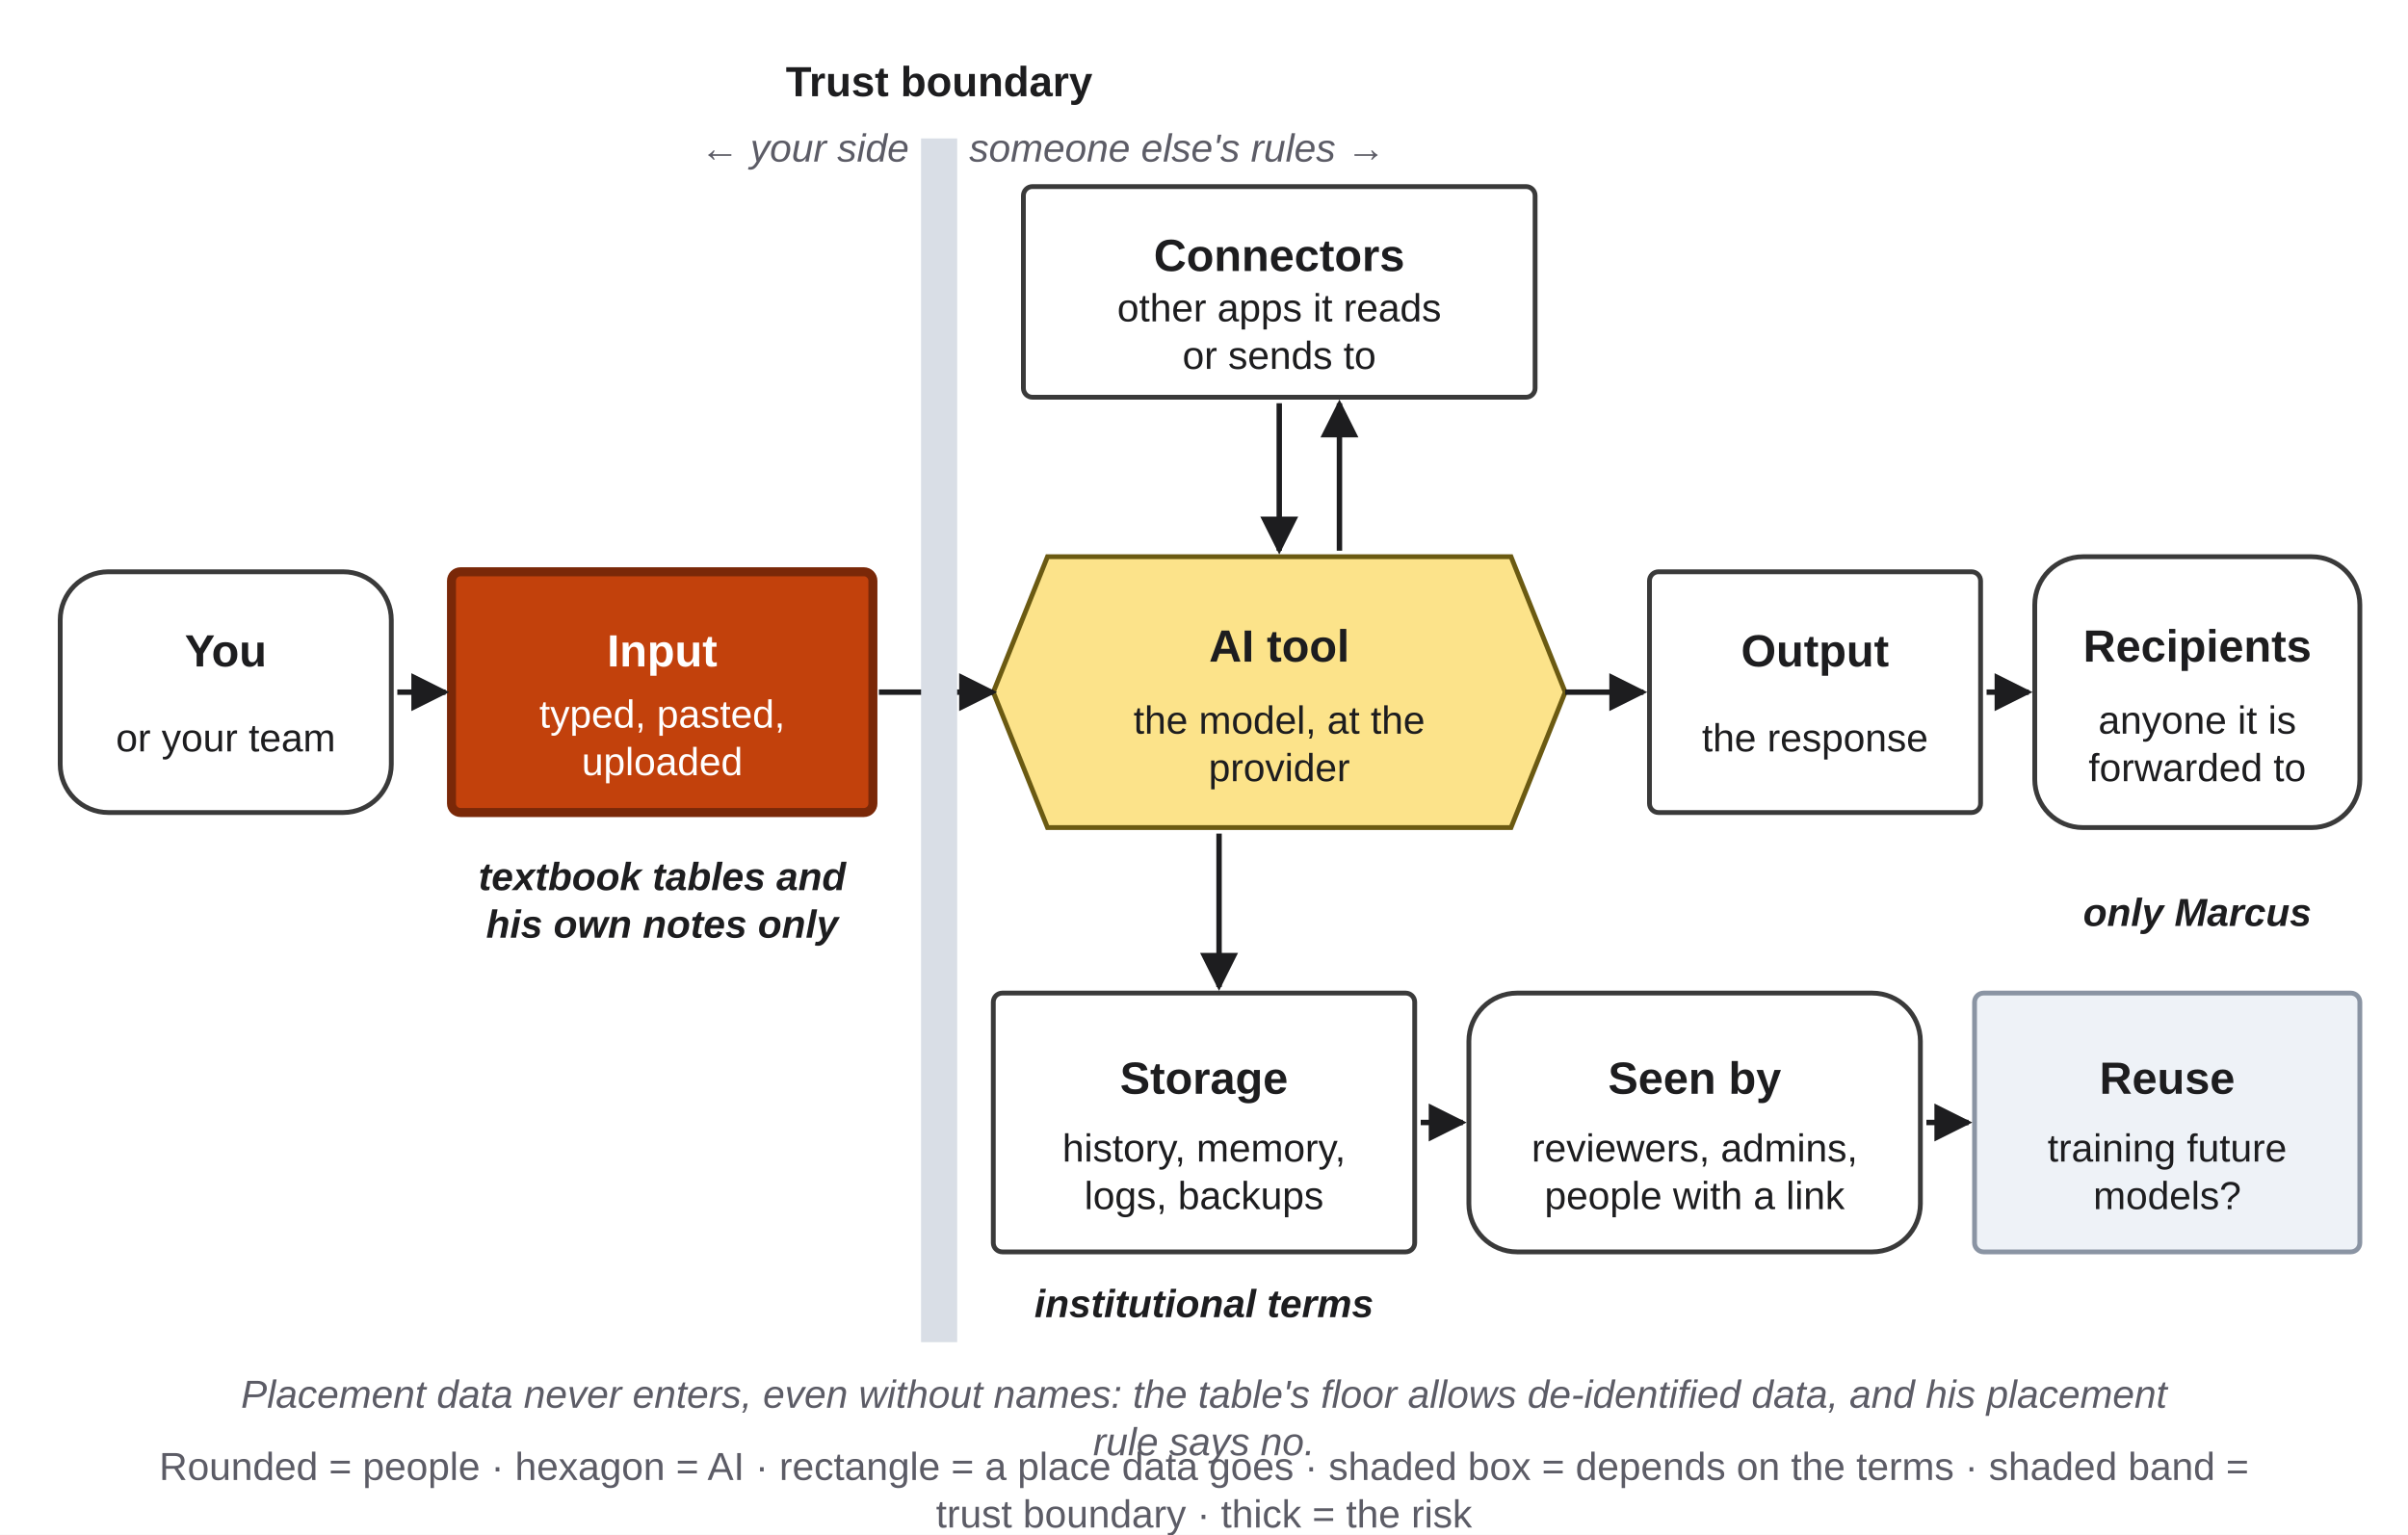
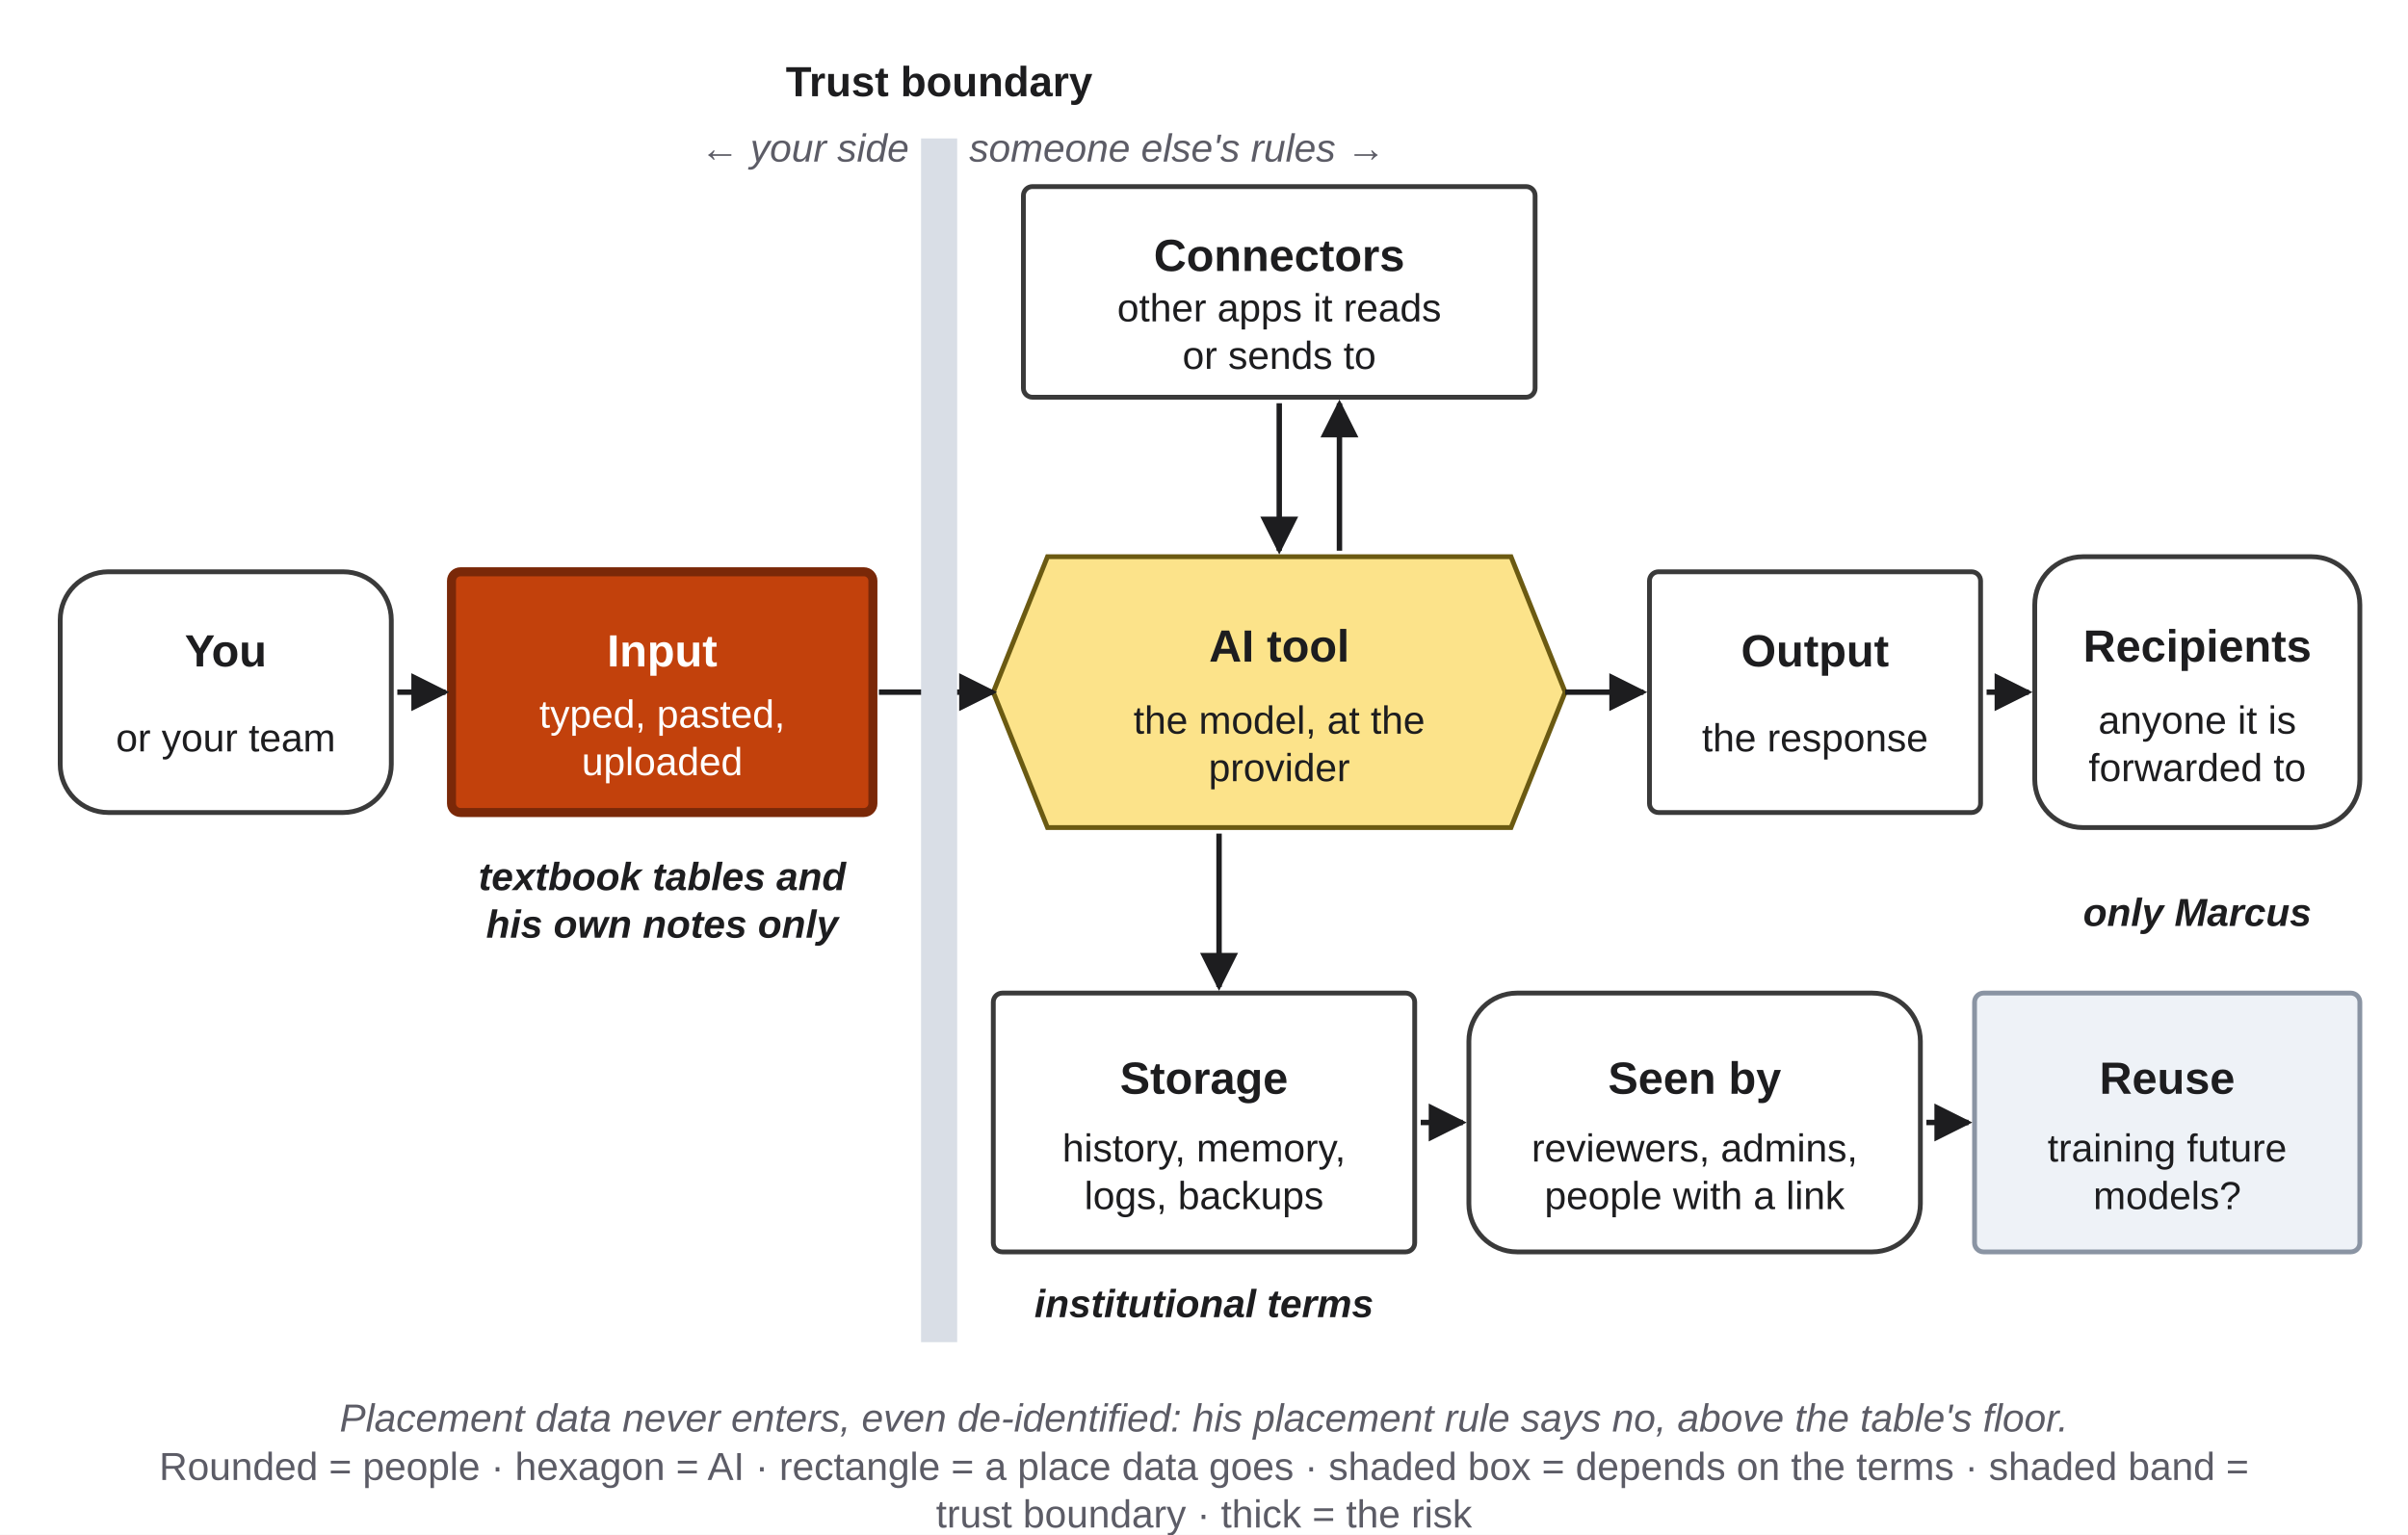
<svg xmlns="http://www.w3.org/2000/svg" viewBox="0 0 800 510" width="800" height="510" role="img" font-family="'Source Sans 3', 'Source Sans Pro', 'Helvetica Neue', Arial, sans-serif">
  <defs>
    <marker id="arrow-color" viewBox="0 0 10 10" refX="9" refY="5" markerWidth="7" markerHeight="7" orient="auto-start-reverse">
      <path d="M0,0 L10,5 L0,10 z" fill="#1D1D1F" />
    </marker>
    <pattern id="hatch" patternUnits="userSpaceOnUse" width="8" height="8" patternTransform="rotate(45)">
      <rect width="8" height="8" fill="#FFFFFF" />
      <line x1="0" y1="0" x2="0" y2="8" stroke="#9A9A9A" stroke-width="1.3" />
    </pattern>
    <pattern id="dots" patternUnits="userSpaceOnUse" width="7" height="7">
      <rect width="7" height="7" fill="#FFFFFF" />
      <circle cx="3.5" cy="3.5" r="1.2" fill="#000" />
    </pattern>
  </defs>
  <rect width="800" height="510" fill="#FFFFFF" />
  <rect x="20" y="190" width="110" height="80" rx="16" fill="#FFFFFF" stroke="#3A3A3A" stroke-width="1.6" />
  <text x="75.0" y="217.2" font-size="15" font-weight="600" text-anchor="middle" dominant-baseline="middle" fill="#1D1D1F" style="">You</text>
  <text x="75.0" y="246.0" font-size="13" font-weight="normal" text-anchor="middle" dominant-baseline="middle" fill="#1D1D1F" style="">or your team</text>
  <rect x="150" y="190" width="140" height="80" rx="3" fill="#C2410C" stroke="#7A2808" stroke-width="3" />
  <text x="220.0" y="217.2" font-size="15" font-weight="600" text-anchor="middle" dominant-baseline="middle" fill="#FFFFFF" style="">Input</text>
  <text x="220.0" y="238.1" font-size="13" font-weight="normal" text-anchor="middle" dominant-baseline="middle" fill="#FFFFFF" style="">typed, pasted,</text>
  <text x="220.0" y="253.9" font-size="13" font-weight="normal" text-anchor="middle" dominant-baseline="middle" fill="#FFFFFF" style="">uploaded</text>
  <rect x="340" y="62" width="170" height="70" rx="3" fill="#FFFFFF" stroke="#3A3A3A" stroke-width="1.6" />
  <text x="425.0" y="85.8" font-size="15" font-weight="600" text-anchor="middle" dominant-baseline="middle" fill="#1D1D1F" style="">Connectors</text>
  <text x="425.0" y="103.1" font-size="13" font-weight="normal" text-anchor="middle" dominant-baseline="middle" fill="#1D1D1F" style="">other apps it reads</text>
  <text x="425.0" y="118.9" font-size="13" font-weight="normal" text-anchor="middle" dominant-baseline="middle" fill="#1D1D1F" style="">or sends to</text>
  <polygon points="348.0,185.0 502.0,185.0 520.0,230.0 502.0,275.0 348.0,275.0 330.0,230.0" fill="#FCE38A" stroke="#6B5A12" stroke-width="1.6" />
  <text x="425.0" y="215.6" font-size="15" font-weight="600" text-anchor="middle" dominant-baseline="middle" fill="#1D1D1F" style="">AI tool</text>
  <text x="425.0" y="240.1" font-size="13" font-weight="normal" text-anchor="middle" dominant-baseline="middle" fill="#1D1D1F" style="">the model, at the</text>
  <text x="425.0" y="255.9" font-size="13" font-weight="normal" text-anchor="middle" dominant-baseline="middle" fill="#1D1D1F" style="">provider</text>
  <rect x="330" y="330" width="140" height="86" rx="3" fill="#FFFFFF" stroke="#3A3A3A" stroke-width="1.6" />
  <text x="400.0" y="359.2" font-size="15" font-weight="600" text-anchor="middle" dominant-baseline="middle" fill="#1D1D1F" style="">Storage</text>
  <text x="400.0" y="382.3" font-size="13" font-weight="normal" text-anchor="middle" dominant-baseline="middle" fill="#1D1D1F" style="">history, memory,</text>
  <text x="400.0" y="398.1" font-size="13" font-weight="normal" text-anchor="middle" dominant-baseline="middle" fill="#1D1D1F" style="">logs, backups</text>
  <rect x="488" y="330" width="150" height="86" rx="16" fill="#FFFFFF" stroke="#3A3A3A" stroke-width="1.6" />
  <text x="563.0" y="359.2" font-size="15" font-weight="600" text-anchor="middle" dominant-baseline="middle" fill="#1D1D1F" style="">Seen by</text>
  <text x="563.0" y="382.3" font-size="13" font-weight="normal" text-anchor="middle" dominant-baseline="middle" fill="#1D1D1F" style="">reviewers, admins,</text>
  <text x="563.0" y="398.1" font-size="13" font-weight="normal" text-anchor="middle" dominant-baseline="middle" fill="#1D1D1F" style="">people with a link</text>
  <rect x="656" y="330" width="128" height="86" rx="3" fill="#EEF2F7" stroke="#8A94A3" stroke-width="1.6" />
  <text x="720.0" y="359.2" font-size="15" font-weight="600" text-anchor="middle" dominant-baseline="middle" fill="#1D1D1F" style="">Reuse</text>
  <text x="720.0" y="382.3" font-size="13" font-weight="normal" text-anchor="middle" dominant-baseline="middle" fill="#1D1D1F" style="">training future</text>
  <text x="720.0" y="398.1" font-size="13" font-weight="normal" text-anchor="middle" dominant-baseline="middle" fill="#1D1D1F" style="">models?</text>
  <rect x="548" y="190" width="110" height="80" rx="3" fill="#FFFFFF" stroke="#3A3A3A" stroke-width="1.6" />
  <text x="603.0" y="217.2" font-size="15" font-weight="600" text-anchor="middle" dominant-baseline="middle" fill="#1D1D1F" style="">Output</text>
  <text x="603.0" y="246.0" font-size="13" font-weight="normal" text-anchor="middle" dominant-baseline="middle" fill="#1D1D1F" style="">the response</text>
  <rect x="676" y="185" width="108" height="90" rx="16" fill="#FFFFFF" stroke="#3A3A3A" stroke-width="1.6" />
  <text x="730.0" y="215.6" font-size="15" font-weight="600" text-anchor="middle" dominant-baseline="middle" fill="#1D1D1F" style="">Recipients</text>
  <text x="730.0" y="240.1" font-size="13" font-weight="normal" text-anchor="middle" dominant-baseline="middle" fill="#1D1D1F" style="">anyone it is</text>
  <text x="730.0" y="255.9" font-size="13" font-weight="normal" text-anchor="middle" dominant-baseline="middle" fill="#1D1D1F" style="">forwarded to</text>
  <path d="M132.0,230.0 L148.0,230.0" fill="none" stroke="#1D1D1F" stroke-width="1.8" marker-end="url(#arrow-color)" />
  <path d="M292.0,230.0 L330.0,230.0" fill="none" stroke="#1D1D1F" stroke-width="1.8" marker-end="url(#arrow-color)" />
  <path d="M520.0,230.0 L546.0,230.0" fill="none" stroke="#1D1D1F" stroke-width="1.8" marker-end="url(#arrow-color)" />
  <path d="M660.0,230.0 L674.0,230.0" fill="none" stroke="#1D1D1F" stroke-width="1.8" marker-end="url(#arrow-color)" />
  <path d="M425.0,134.0 L425.0,183.0" fill="none" stroke="#1D1D1F" stroke-width="1.8" marker-end="url(#arrow-color)" />
  <path d="M445.0,183.0 L445.0,134.0" fill="none" stroke="#1D1D1F" stroke-width="1.8" marker-end="url(#arrow-color)" />
  <path d="M405.0,277.0 L405.0,328.0" fill="none" stroke="#1D1D1F" stroke-width="1.8" marker-end="url(#arrow-color)" />
  <path d="M472.0,373.0 L486.0,373.0" fill="none" stroke="#1D1D1F" stroke-width="1.8" marker-end="url(#arrow-color)" />
  <path d="M640.0,373.0 L654.0,373.0" fill="none" stroke="#1D1D1F" stroke-width="1.8" marker-end="url(#arrow-color)" />
  <rect x="306" y="46" width="12" height="400" fill="#D9DEE6" stroke="none" />
  <text x="312.0" y="28.0" font-size="14" font-weight="700" text-anchor="middle" dominant-baseline="middle" fill="#1D1D1F" style="">Trust boundary</text>
  <text x="302.0" y="50.0" font-size="13" font-weight="normal" text-anchor="end" dominant-baseline="middle" fill="#5C5C66" style="font-style:italic;">← your side</text>
  <text x="322.0" y="50.0" font-size="13" font-weight="normal" text-anchor="start" dominant-baseline="middle" fill="#5C5C66" style="font-style:italic;">someone else's rules →</text>
  <text x="220.0" y="292.1" font-size="13" font-weight="600" text-anchor="middle" dominant-baseline="middle" fill="#1D1D1F" style="font-style:italic;">textbook tables and</text>
  <text x="220.0" y="307.9" font-size="13" font-weight="600" text-anchor="middle" dominant-baseline="middle" fill="#1D1D1F" style="font-style:italic;">his own notes only</text>
  <text x="400.0" y="434.0" font-size="13" font-weight="600" text-anchor="middle" dominant-baseline="middle" fill="#1D1D1F" style="font-style:italic;">institutional terms</text>
  <text x="730.0" y="304.0" font-size="13" font-weight="600" text-anchor="middle" dominant-baseline="middle" fill="#1D1D1F" style="font-style:italic;">only Marcus</text>
-   <text x="400.0" y="464.1" font-size="13" font-weight="normal" text-anchor="middle" dominant-baseline="middle" fill="#5C5C66" style="font-style:italic;">Placement data never enters, even without names: the table's floor allows de-identified data, and his placement</text>
-   <text x="400.0" y="479.9" font-size="13" font-weight="normal" text-anchor="middle" dominant-baseline="middle" fill="#5C5C66" style="font-style:italic;">rule says no.</text>
+   <text x="400.0" y="472.0" font-size="13" font-weight="normal" text-anchor="middle" dominant-baseline="middle" fill="#5C5C66" style="font-style:italic;">Placement data never enters, even de-identified: his placement rule says no, above the table's floor.</text>
  <text x="400.0" y="488.1" font-size="13" font-weight="normal" text-anchor="middle" dominant-baseline="middle" fill="#5C5C66" style="">Rounded = people · hexagon = AI · rectangle = a place data goes · shaded box = depends on the terms · shaded band =</text>
  <text x="400.0" y="503.9" font-size="13" font-weight="normal" text-anchor="middle" dominant-baseline="middle" fill="#5C5C66" style="">trust boundary · thick = the risk</text>
</svg>
